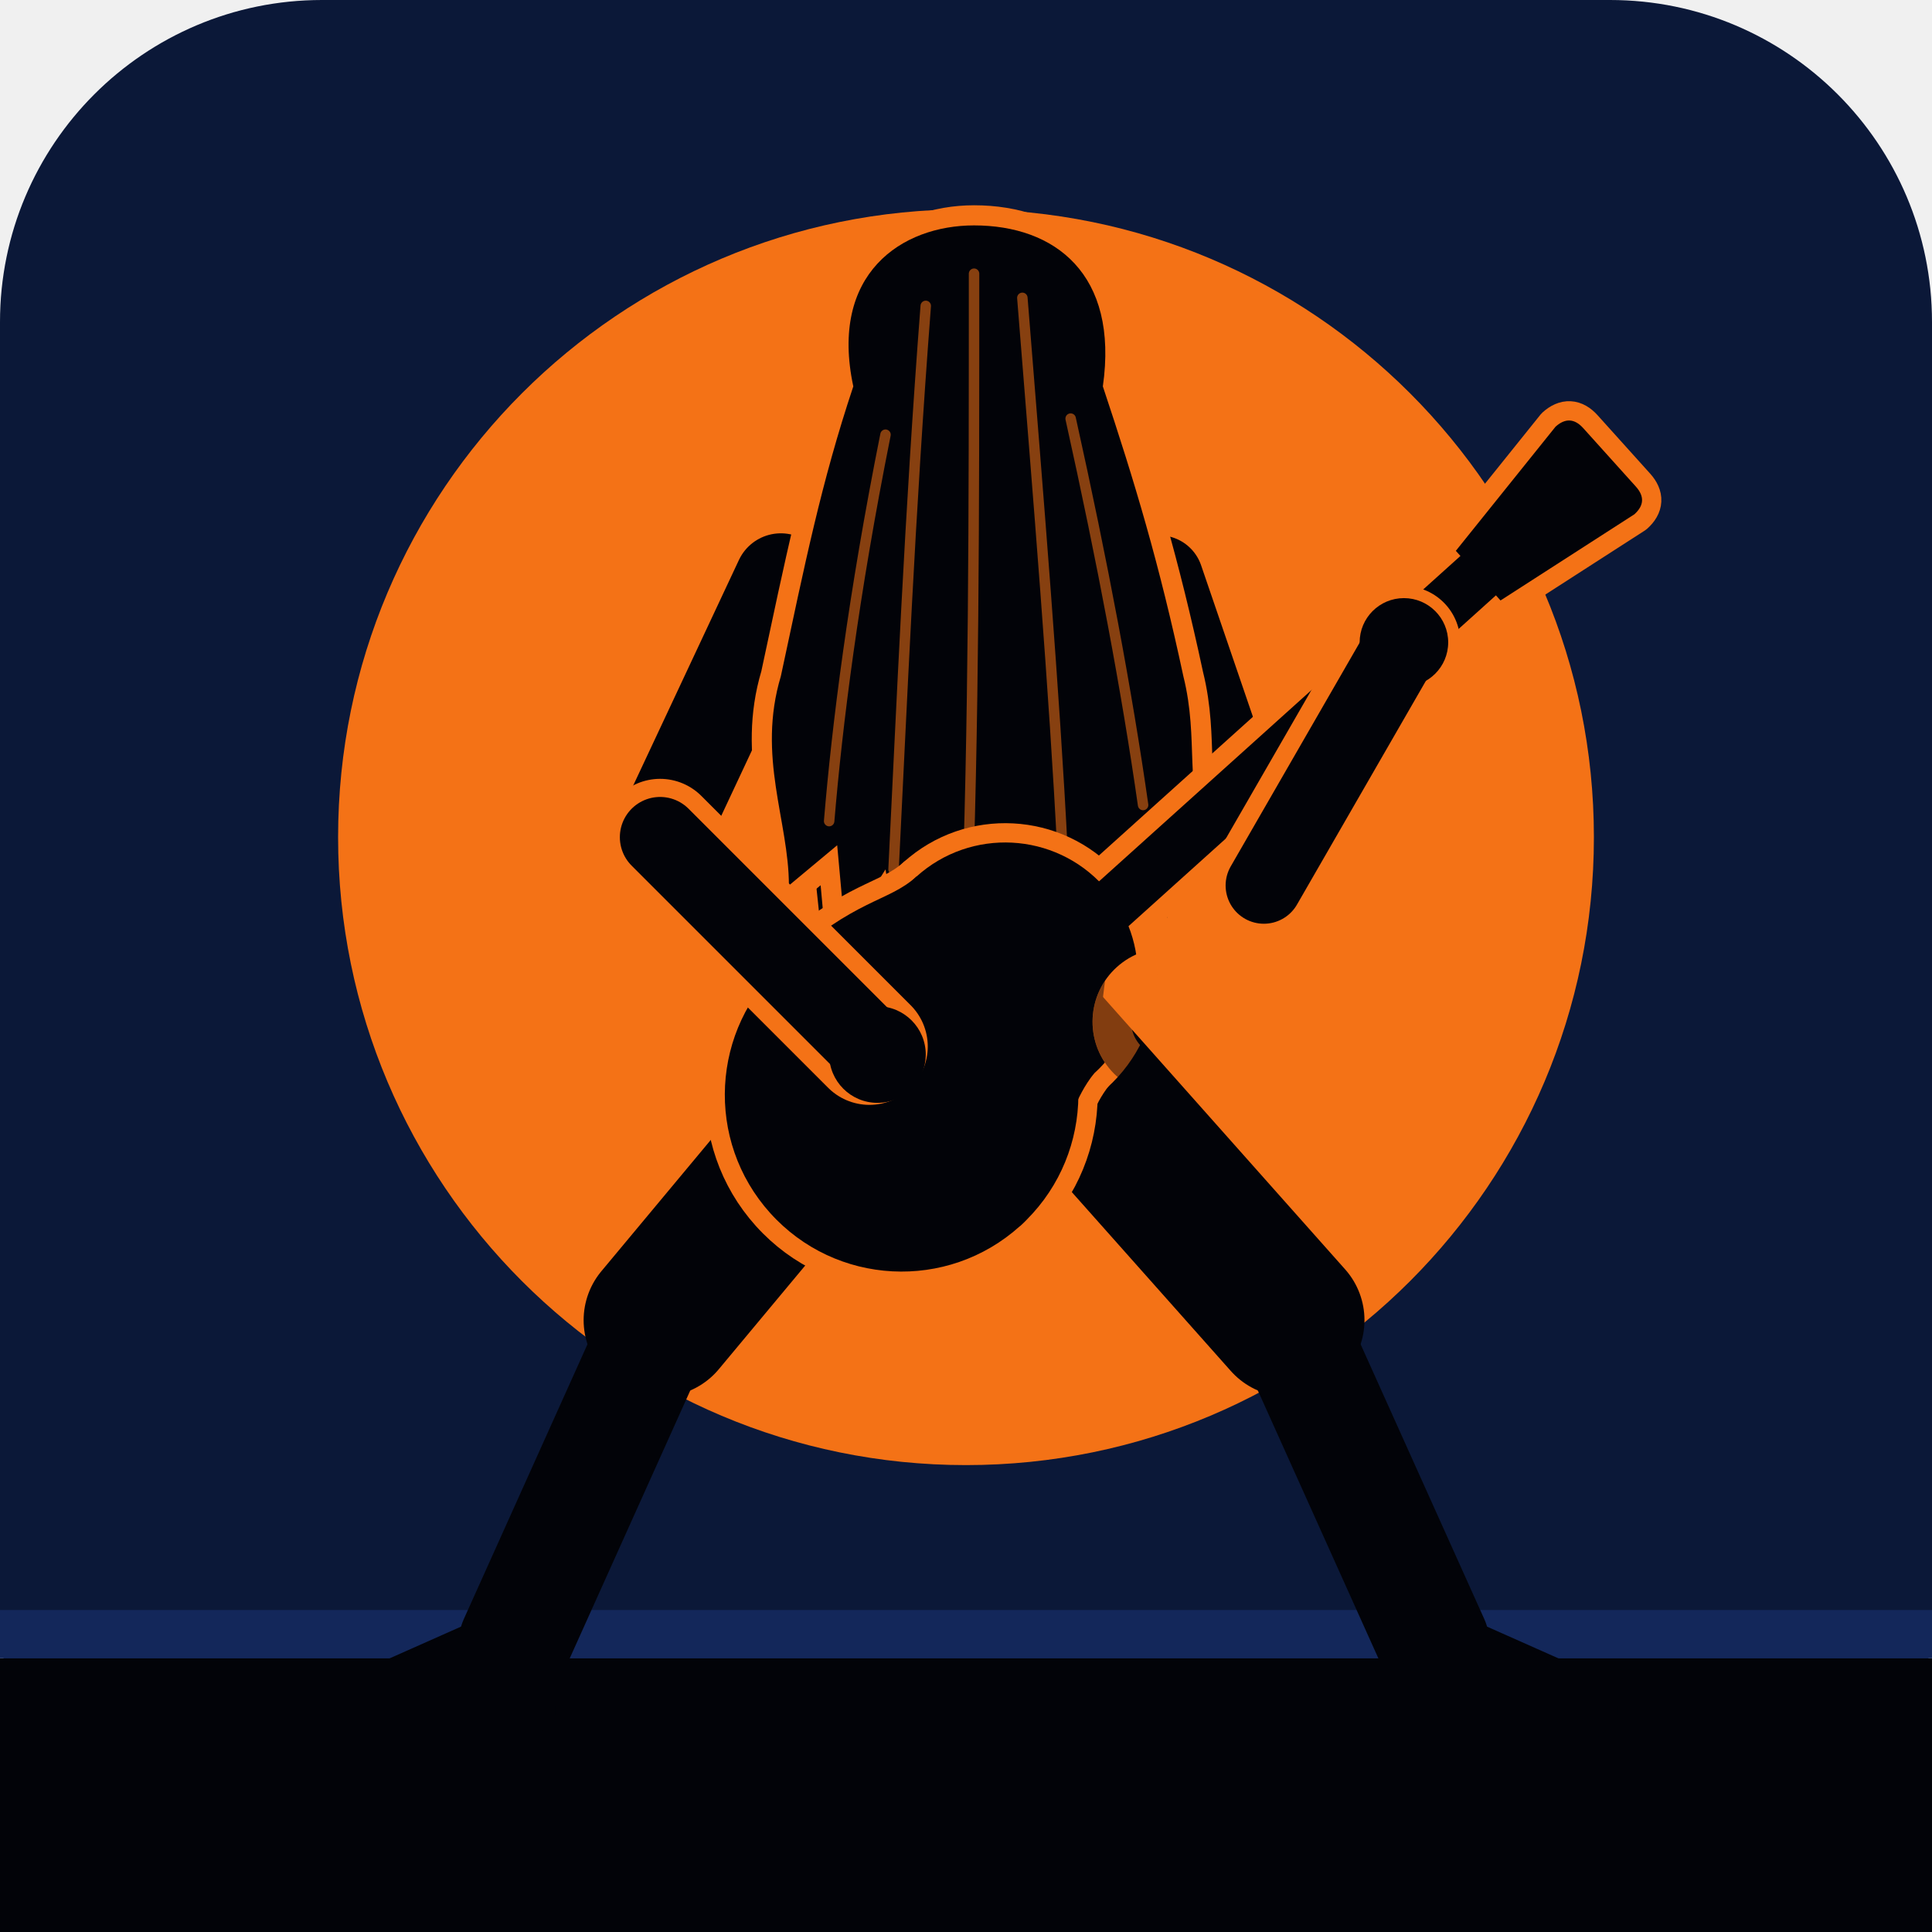
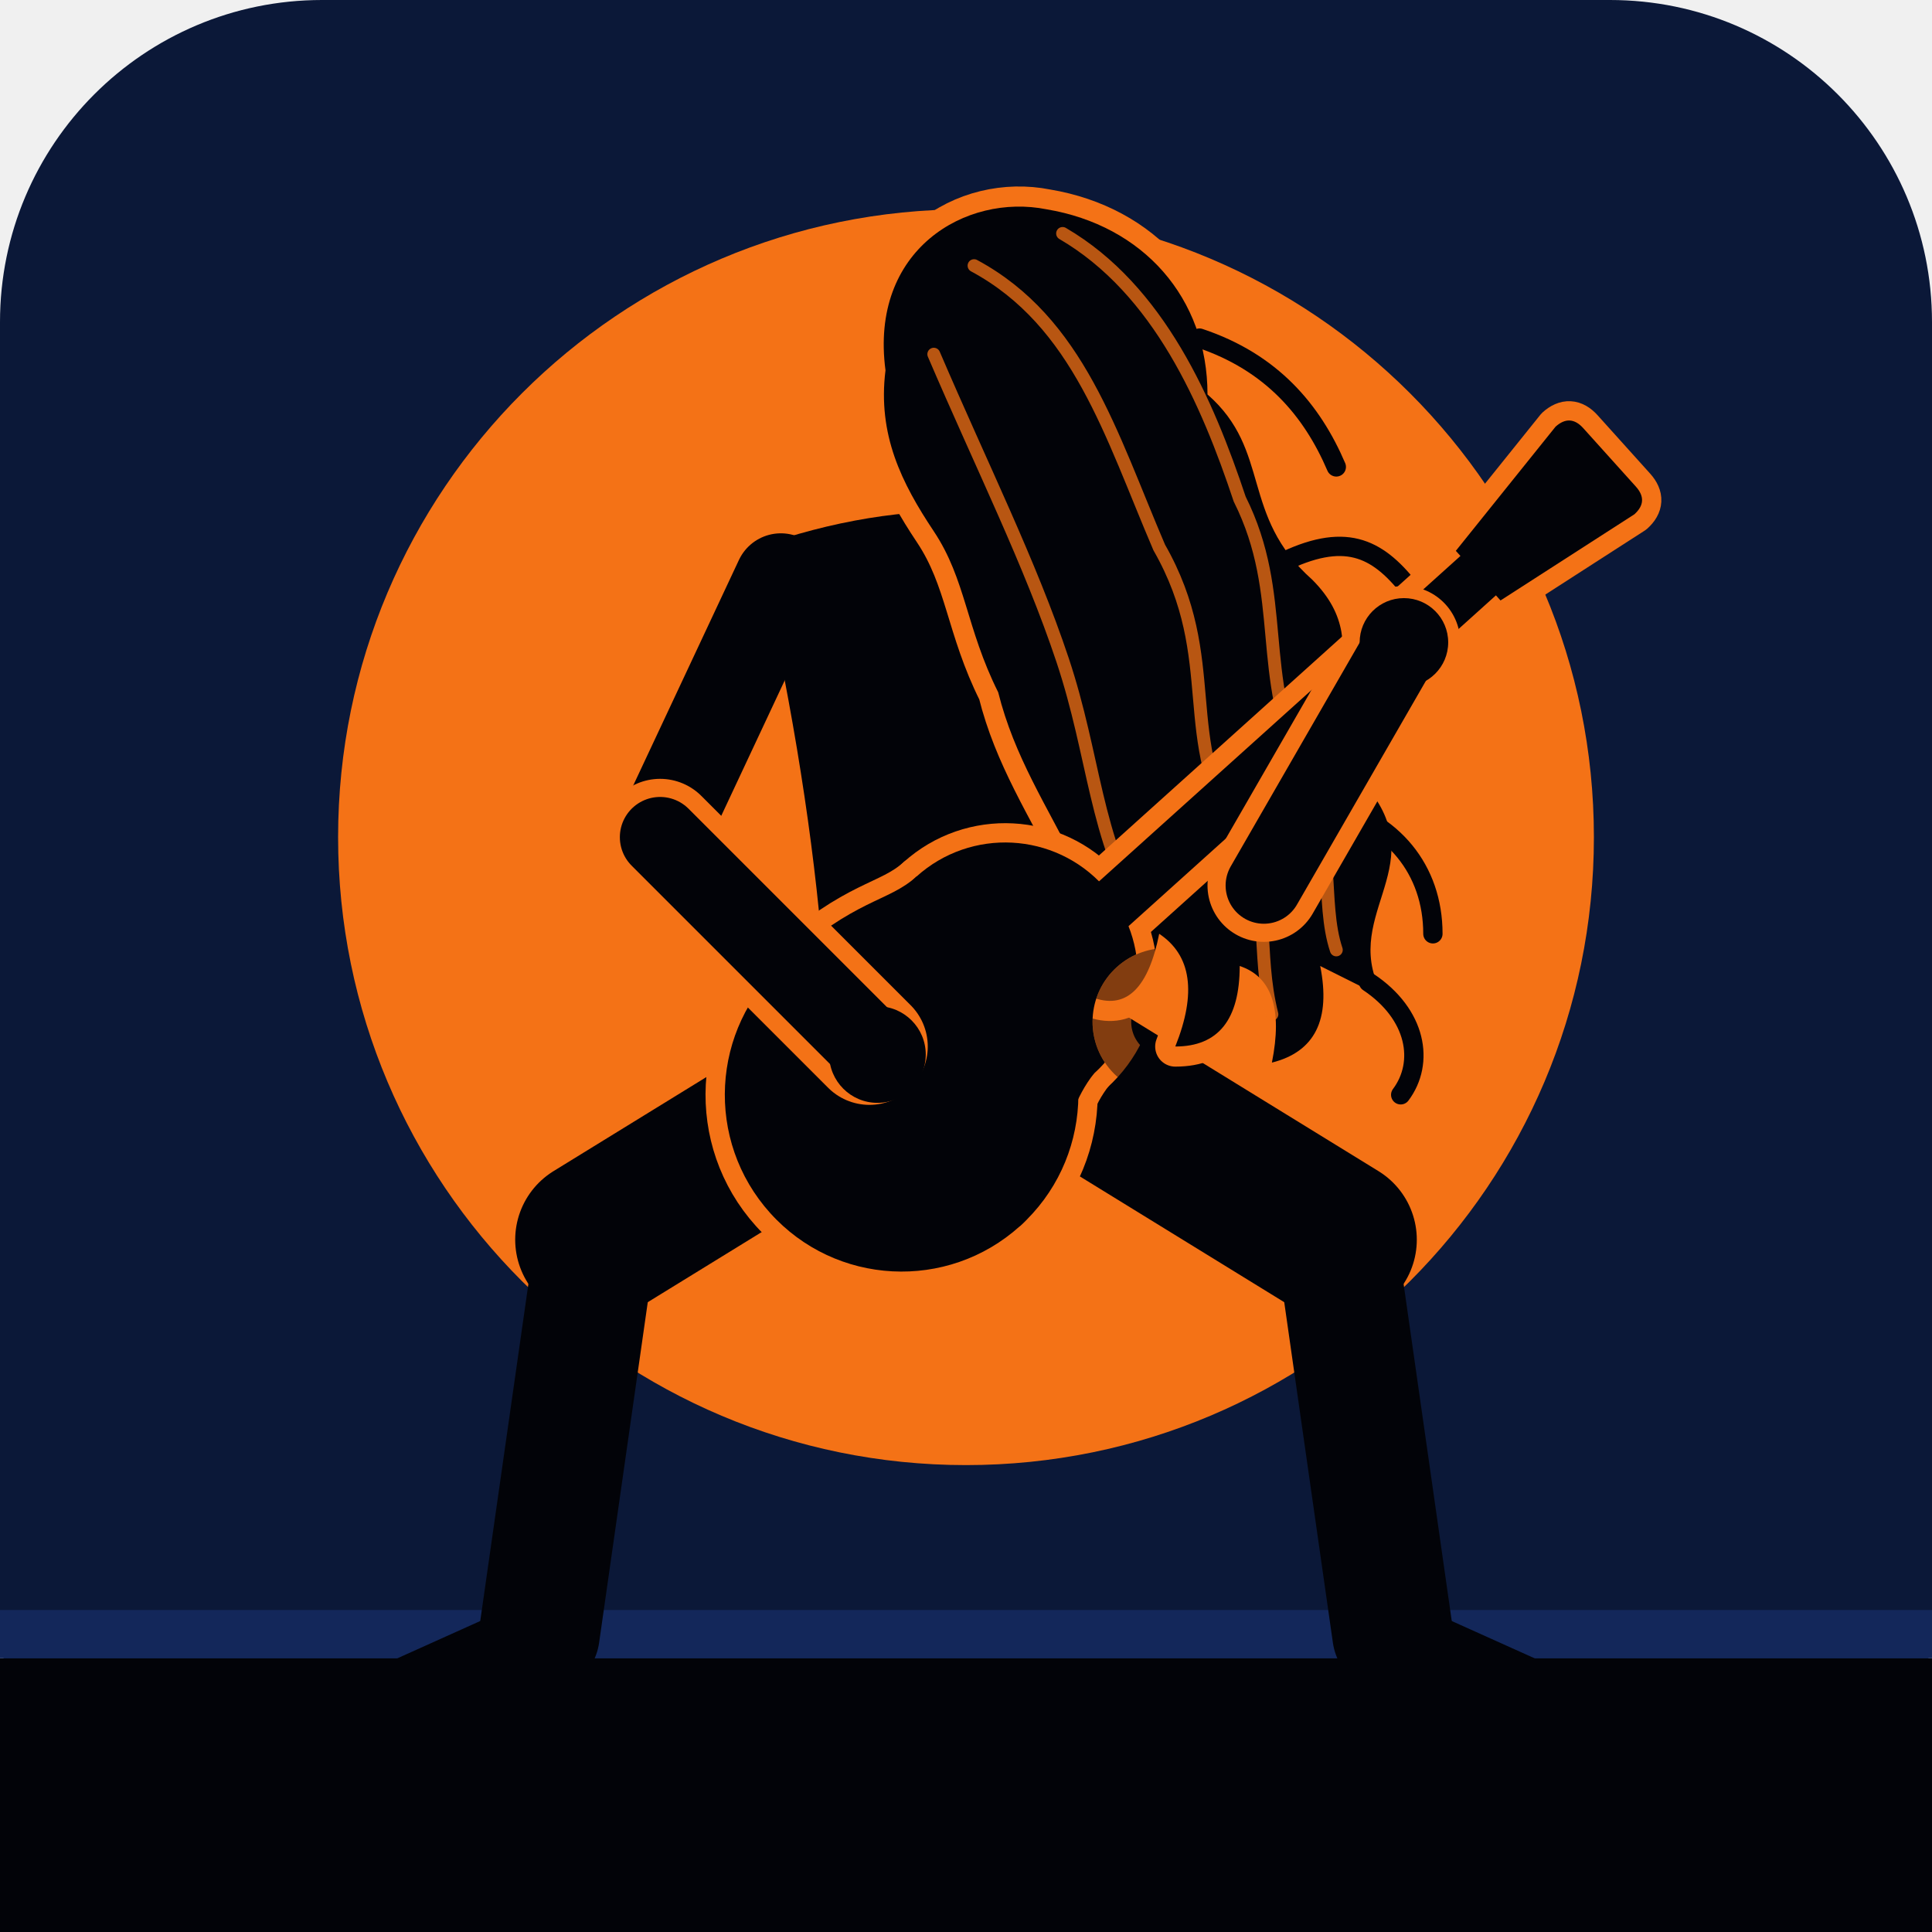
<svg xmlns="http://www.w3.org/2000/svg" width="240" height="240" viewBox="0 0 240 240">
  <rect width="240" height="240" rx="40" fill="#0b1838" />
  <circle cx="120" cy="104" r="78" fill="#f47216" />
  <rect x="0" y="206" width="240" height="34" fill="#020308" />
  <rect x="0" y="200" width="240" height="6" fill="#13275a" />
  <g transform="translate(20 4) scale(1.0)">
-     <path d="M92.0 124.0 L62.0 160.0" fill="none" stroke="#020308" stroke-width="19" stroke-linecap="round" stroke-linejoin="round" />
-     <path d="M62.0 160.0 L44.0 200.0" fill="none" stroke="#020308" stroke-width="14" stroke-linecap="round" stroke-linejoin="round" />
-     <path d="M44.0 200.0 L26.0 208.0" fill="none" stroke="#020308" stroke-width="9" stroke-linecap="round" stroke-linejoin="round" />
-     <rect x="21" y="206" width="28" height="5" rx="2" fill="#020308" />
-     <path d="M108.0 124.0 L140.0 160.0" fill="none" stroke="#020308" stroke-width="19" stroke-linecap="round" stroke-linejoin="round" />
-     <path d="M140.0 160.0 L158.0 200.0" fill="none" stroke="#020308" stroke-width="14" stroke-linecap="round" stroke-linejoin="round" />
-     <path d="M158.0 200.0 L176.0 208.0" fill="none" stroke="#020308" stroke-width="9" stroke-linecap="round" stroke-linejoin="round" />
-     <rect x="153" y="206" width="28" height="5" rx="2" fill="#020308" />
+     <path d="M93.0 126.0 L54.0 150.0" fill="none" stroke="#020308" stroke-width="20" stroke-linecap="round" stroke-linejoin="round" />
+     <path d="M54.0 150.0 L47.0 199.0" fill="none" stroke="#020308" stroke-width="15" stroke-linecap="round" stroke-linejoin="round" />
+     <path d="M47.0 199.0 L27.0 208.0" fill="none" stroke="#020308" stroke-width="9" stroke-linecap="round" stroke-linejoin="round" />
+     <rect x="22" y="206" width="30" height="5" rx="2" fill="#020308" />
+     <path d="M107.0 126.0 L146.0 150.0" fill="none" stroke="#020308" stroke-width="20" stroke-linecap="round" stroke-linejoin="round" />
+     <path d="M146.0 150.0 L153.0 199.0" fill="none" stroke="#020308" stroke-width="15" stroke-linecap="round" stroke-linejoin="round" />
+     <path d="M153.0 199.0 L173.0 208.0" fill="none" stroke="#020308" stroke-width="9" stroke-linecap="round" stroke-linejoin="round" />
+     <rect x="148" y="206" width="30" height="5" rx="2" fill="#020308" />
    <path d="M84 128 L116 128 L118 112 Q119 90 128 66 Q102 54 74 64 Q80 90 82 112 Z" fill="#020308" />
-     <path d="M94 62 L107 60 L106 50 L95 51 Z" fill="#020308" />
-     <ellipse cx="101" cy="45" rx="11.5" ry="12.5" fill="#020308" />
+     <path d="M95 62 L108 60 L108 50 L97 51 Z" fill="#020308" />
+     <ellipse cx="104" cy="45" rx="11.5" ry="12.5" fill="#020308" />
    <path d="M124.0 68.0 L137.0 106.0" fill="none" stroke="#020308" stroke-width="11" stroke-linecap="round" stroke-linejoin="round" />
    <path d="M77.0 68.0 L62.0 100.0" fill="none" stroke="#020308" stroke-width="11.5" stroke-linecap="round" stroke-linejoin="round" />
-     <path d="M86 44 C83 30 92 24 101 24 C111 24 119 30 117 44 C121 56 124 66 127 80 C129 88 127 94 130 100 L124 102 L125 110 L119 104 L117 115 L112 105 L108 117 L104 106 L100 119 L97 106 L92 116 L90 104 L85 112 L84 101 L78 106 C78 98 74 90 77 80 C80 66 82 56 86 44 Z" fill="#f47216" stroke="#f47216" stroke-width="5" stroke-linejoin="round" />
-     <path d="M86 44 C83 30 92 24 101 24 C111 24 119 30 117 44 C121 56 124 66 127 80 C129 88 127 94 130 100 L124 102 L125 110 L119 104 L117 115 L112 105 L108 117 L104 106 L100 119 L97 106 L92 116 L90 104 L85 112 L84 101 L78 106 C78 98 74 90 77 80 C80 66 82 56 86 44 Z" fill="#020308" />
-     <path d="M95 34 C93 60 92 84 91 104" fill="none" stroke="#f47216" stroke-width="1.3" stroke-linecap="round" opacity="0.55" />
-     <path d="M101 30 C101 60 101 86 100 112" fill="none" stroke="#f47216" stroke-width="1.3" stroke-linecap="round" opacity="0.55" />
-     <path d="M107 33 C109 58 111 82 112 102" fill="none" stroke="#f47216" stroke-width="1.3" stroke-linecap="round" opacity="0.55" />
-     <path d="M90 50 C86 70 84 86 83 98" fill="none" stroke="#f47216" stroke-width="1.3" stroke-linecap="round" opacity="0.55" />
-     <path d="M113 48 C117 66 120 82 122 96" fill="none" stroke="#f47216" stroke-width="1.3" stroke-linecap="round" opacity="0.55" />
+     <path d="M90 42 C88 27 100 20 110 22 C122 24 130 33 130 45 C138 52 134 60 143 68 C152 77 141 84 150 94 C158 104 146 110 152 120 L144 116 Q146 126 138 128 Q140 118 134 116 Q134 126 126 126 Q130 116 124 112 Q122 122 116 120 Q120 110 114 104 C110 96 106 90 104 82 C100 74 100 68 96 62 C92 56 89 50 90 42 Z" fill="#f47216" stroke="#f47216" stroke-width="5" stroke-linejoin="round" />
+     <path d="M129 38 C138 41 143 47 146 54" fill="none" stroke="#f47216" stroke-width="5.5" stroke-linecap="round" />
+     <path d="M145 96 C153 98 158 104 158 112" fill="none" stroke="#f47216" stroke-width="5.5" stroke-linecap="round" />
+     <path d="M139 66 C147 62 151 64 155 69" fill="none" stroke="#f47216" stroke-width="5.5" stroke-linecap="round" />
+     <path d="M150 118 C156 122 157 128 154 132" fill="none" stroke="#f47216" stroke-width="5.5" stroke-linecap="round" />
+     <path d="M90 42 C88 27 100 20 110 22 C122 24 130 33 130 45 C138 52 134 60 143 68 C152 77 141 84 150 94 C158 104 146 110 152 120 L144 116 Q146 126 138 128 Q140 118 134 116 Q134 126 126 126 Q130 116 124 112 Q122 122 116 120 Q120 110 114 104 C110 96 106 90 104 82 C100 74 100 68 96 62 C92 56 89 50 90 42 Z" fill="#020308" />
+     <path d="M129 38 C138 41 143 47 146 54" fill="none" stroke="#020308" stroke-width="2.4" stroke-linecap="round" />
+     <path d="M145 96 C153 98 158 104 158 112" fill="none" stroke="#020308" stroke-width="2.4" stroke-linecap="round" />
+     <path d="M139 66 C147 62 151 64 155 69" fill="none" stroke="#020308" stroke-width="2.4" stroke-linecap="round" />
+     <path d="M150 118 C156 122 157 128 154 132" fill="none" stroke="#020308" stroke-width="2.4" stroke-linecap="round" />
+     <path d="M101 29 C114 36 118 50 124 64 C132 78 126 88 134 100 C138 108 136 114 138 122" fill="none" stroke="#f47216" stroke-width="1.6" stroke-linecap="round" opacity="0.75" />
+     <path d="M96 40 C102 54 108 66 112 78 C116 90 116 100 122 110" fill="none" stroke="#f47216" stroke-width="1.6" stroke-linecap="round" opacity="0.75" />
+     <path d="M112 25 C124 32 130 46 134 58 C140 70 136 80 142 92 C146 100 144 108 146 114" fill="none" stroke="#f47216" stroke-width="1.6" stroke-linecap="round" opacity="0.75" />
    <g transform="translate(92 132) rotate(-42) scale(1.22)" fill="#f47216" stroke="#f47216" stroke-width="3.93" stroke-linejoin="round">
      <mask id="g2a" maskUnits="userSpaceOnUse" x="-60" y="-60" width="220" height="120">
        <rect x="-60" y="-60" width="220" height="120" fill="#fff" />
        <circle cx="25" cy="12.5" r="5.53" fill="#000" />
      </mask>
      <g mask="url(#g2a)">
        <circle cx="0" cy="0" r="18" />
        <circle cx="16" cy="-2" r="13.5" />
        <path d="M0 -18 C10 -18 12 -15.5 16 -15.5 L16 11.5 C10 12.5 6 18 0 18 Z" />
      </g>
      <rect x="22" y="-2.7" width="58" height="5.4" rx="1" />
      <path d="M79 -3.4 L95 -6 Q97 -6 97 -4 L97 4 Q97 6 95 6 L79 3.4 Z" />
    </g>
    <g transform="translate(92 132) rotate(-42) scale(1.22)" fill="#020308">
      <mask id="g2b" maskUnits="userSpaceOnUse" x="-60" y="-60" width="220" height="120">
        <rect x="-60" y="-60" width="220" height="120" fill="#fff" />
        <circle cx="25" cy="12.5" r="7.50" fill="#000" />
      </mask>
      <g mask="url(#g2b)">
        <circle cx="0" cy="0" r="18" />
        <circle cx="16" cy="-2" r="13.5" />
        <path d="M0 -18 C10 -18 12 -15.5 16 -15.5 L16 11.5 C10 12.5 6 18 0 18 Z" />
      </g>
      <rect x="22" y="-2.7" width="58" height="5.4" rx="1" />
      <path d="M79 -3.4 L95 -6 Q97 -6 97 -4 L97 4 Q97 6 95 6 L79 3.4 Z" />
    </g>
    <path d="M62.0 100.0 L88.0 126.0" fill="none" stroke="#f47216" stroke-width="14.5" stroke-linecap="round" stroke-linejoin="round" />
    <path d="M62.0 100.0 L88.0 126.0" fill="none" stroke="#020308" stroke-width="10" stroke-linecap="round" stroke-linejoin="round" />
    <path d="M137.0 106.0 L154.4 75.8" fill="none" stroke="#f47216" stroke-width="14.0" stroke-linecap="round" stroke-linejoin="round" />
    <path d="M137.0 106.0 L154.4 75.8" fill="none" stroke="#020308" stroke-width="9.5" stroke-linecap="round" stroke-linejoin="round" />
    <circle cx="89" cy="127" r="6" fill="#020308" />
    <circle cx="154.4" cy="75.8" r="5.5" fill="#020308" />
  </g>
</svg>
